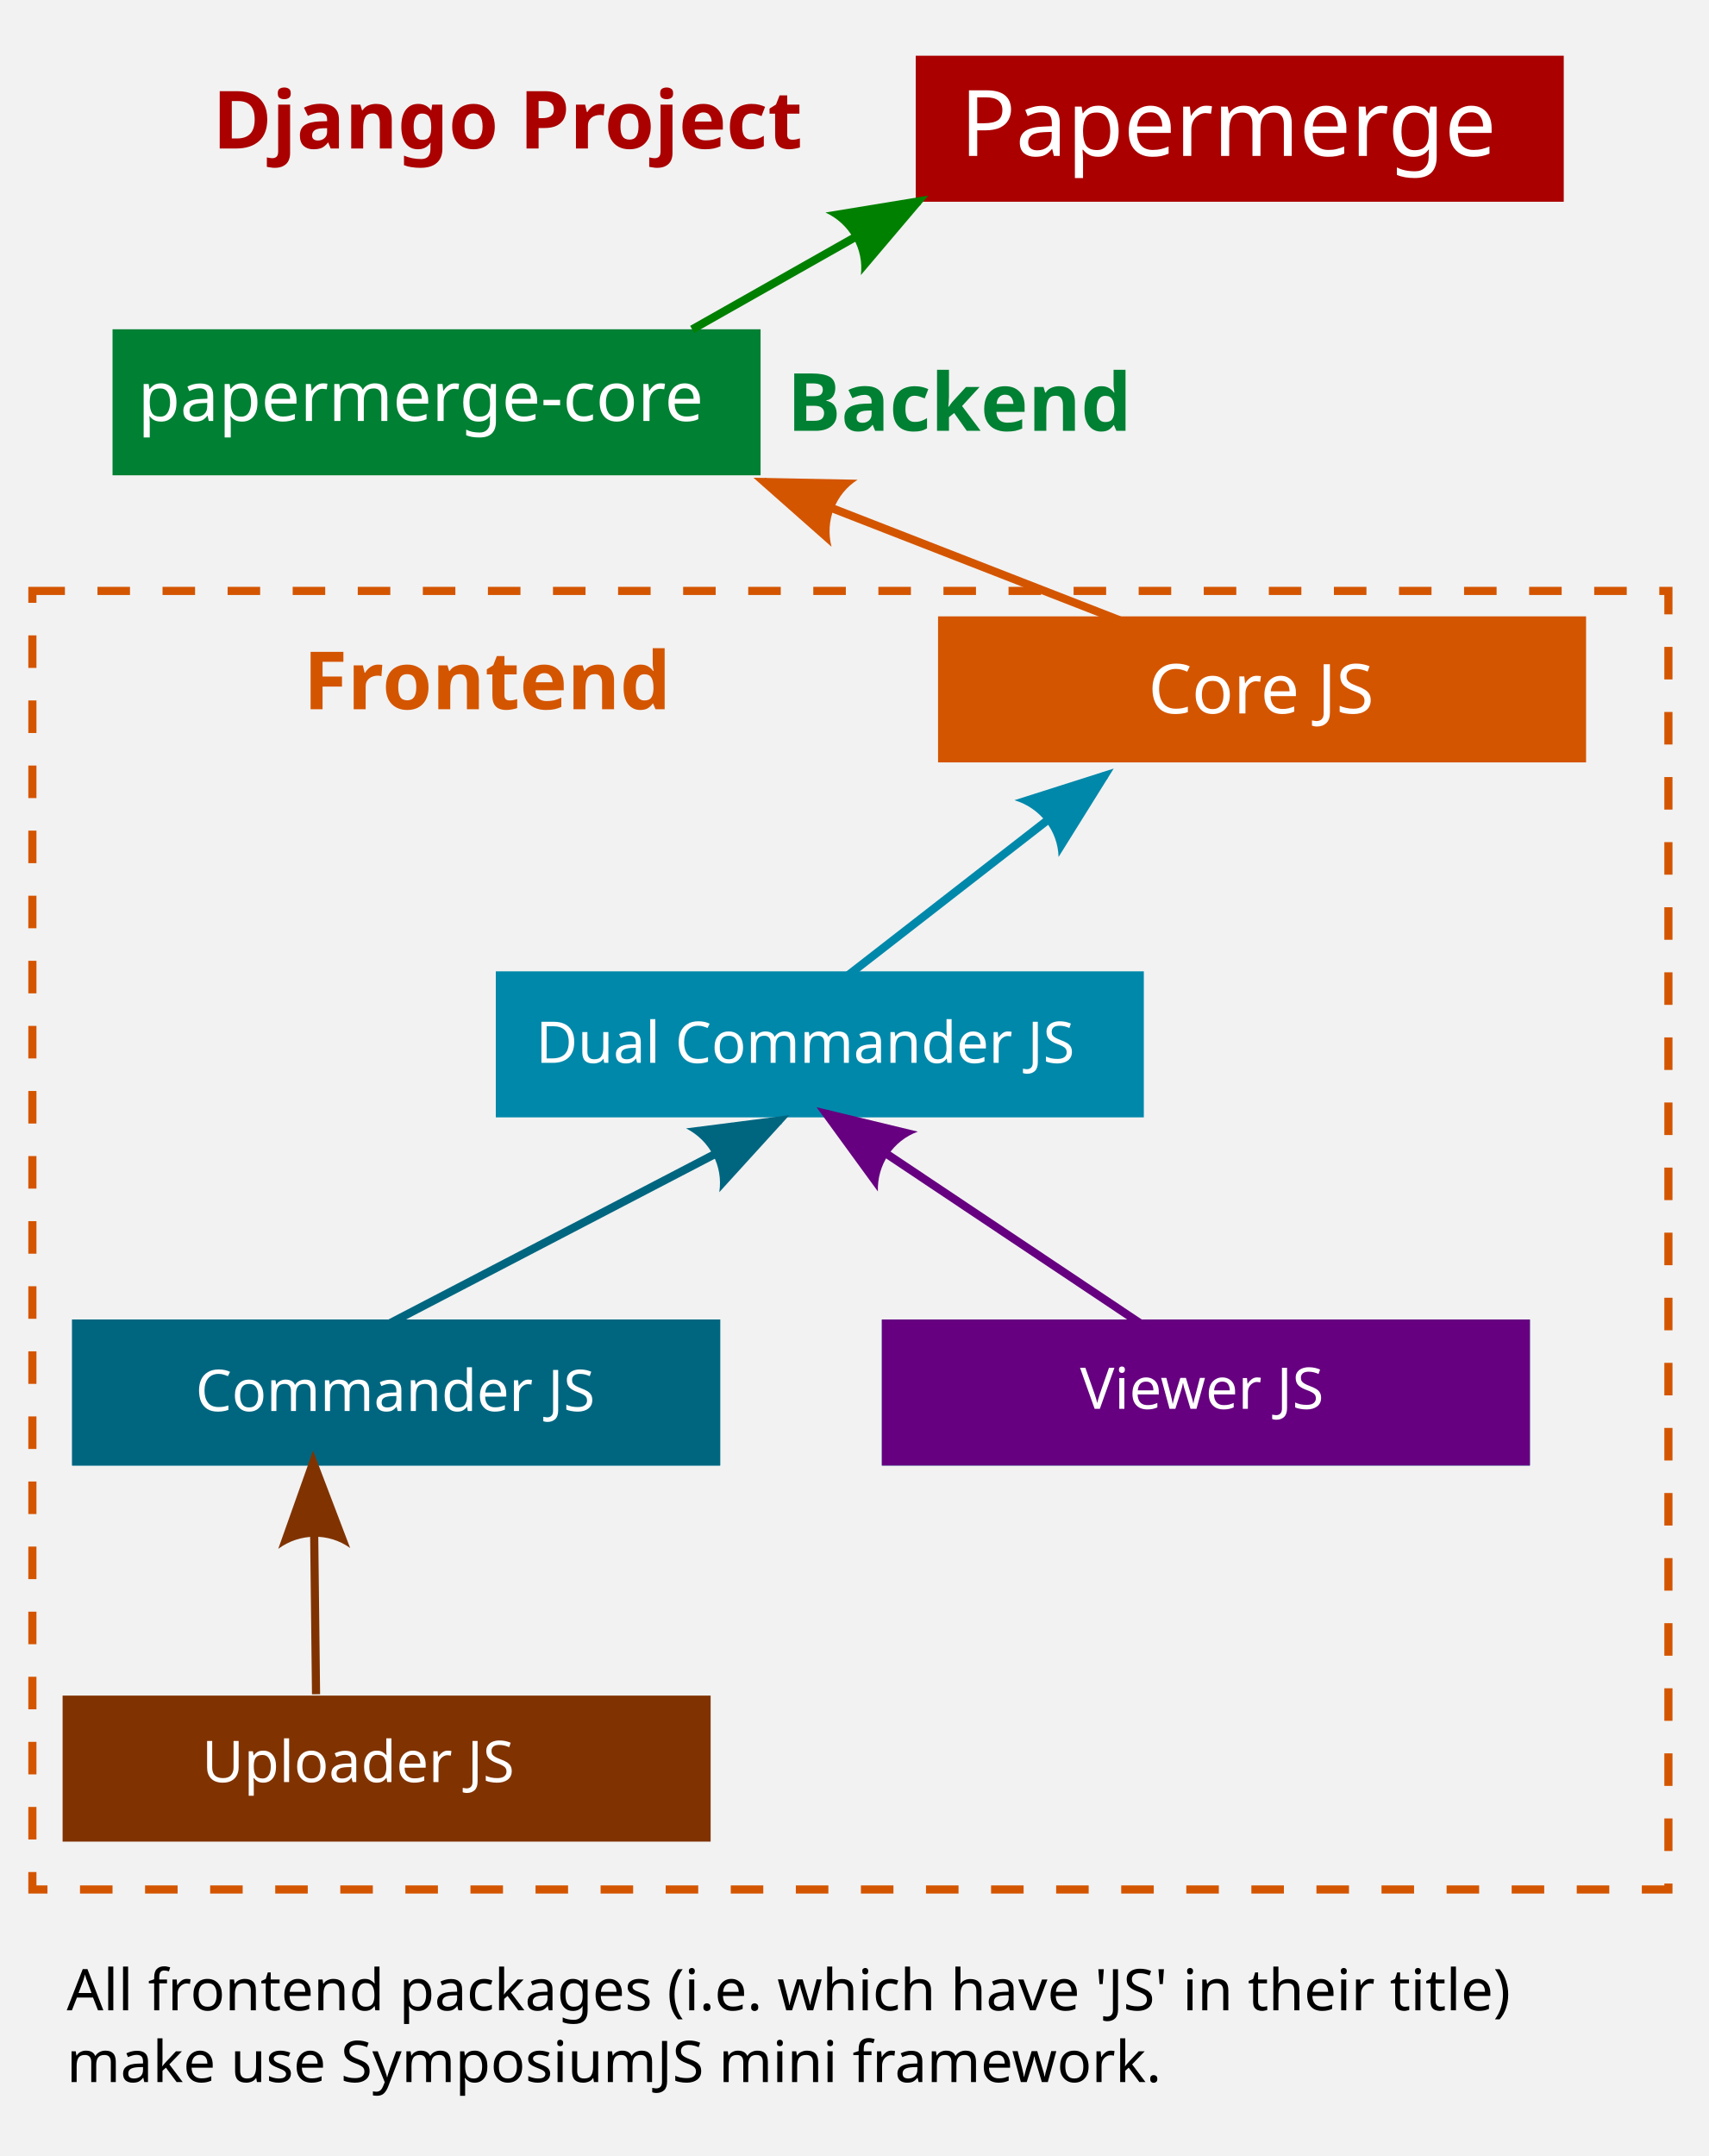
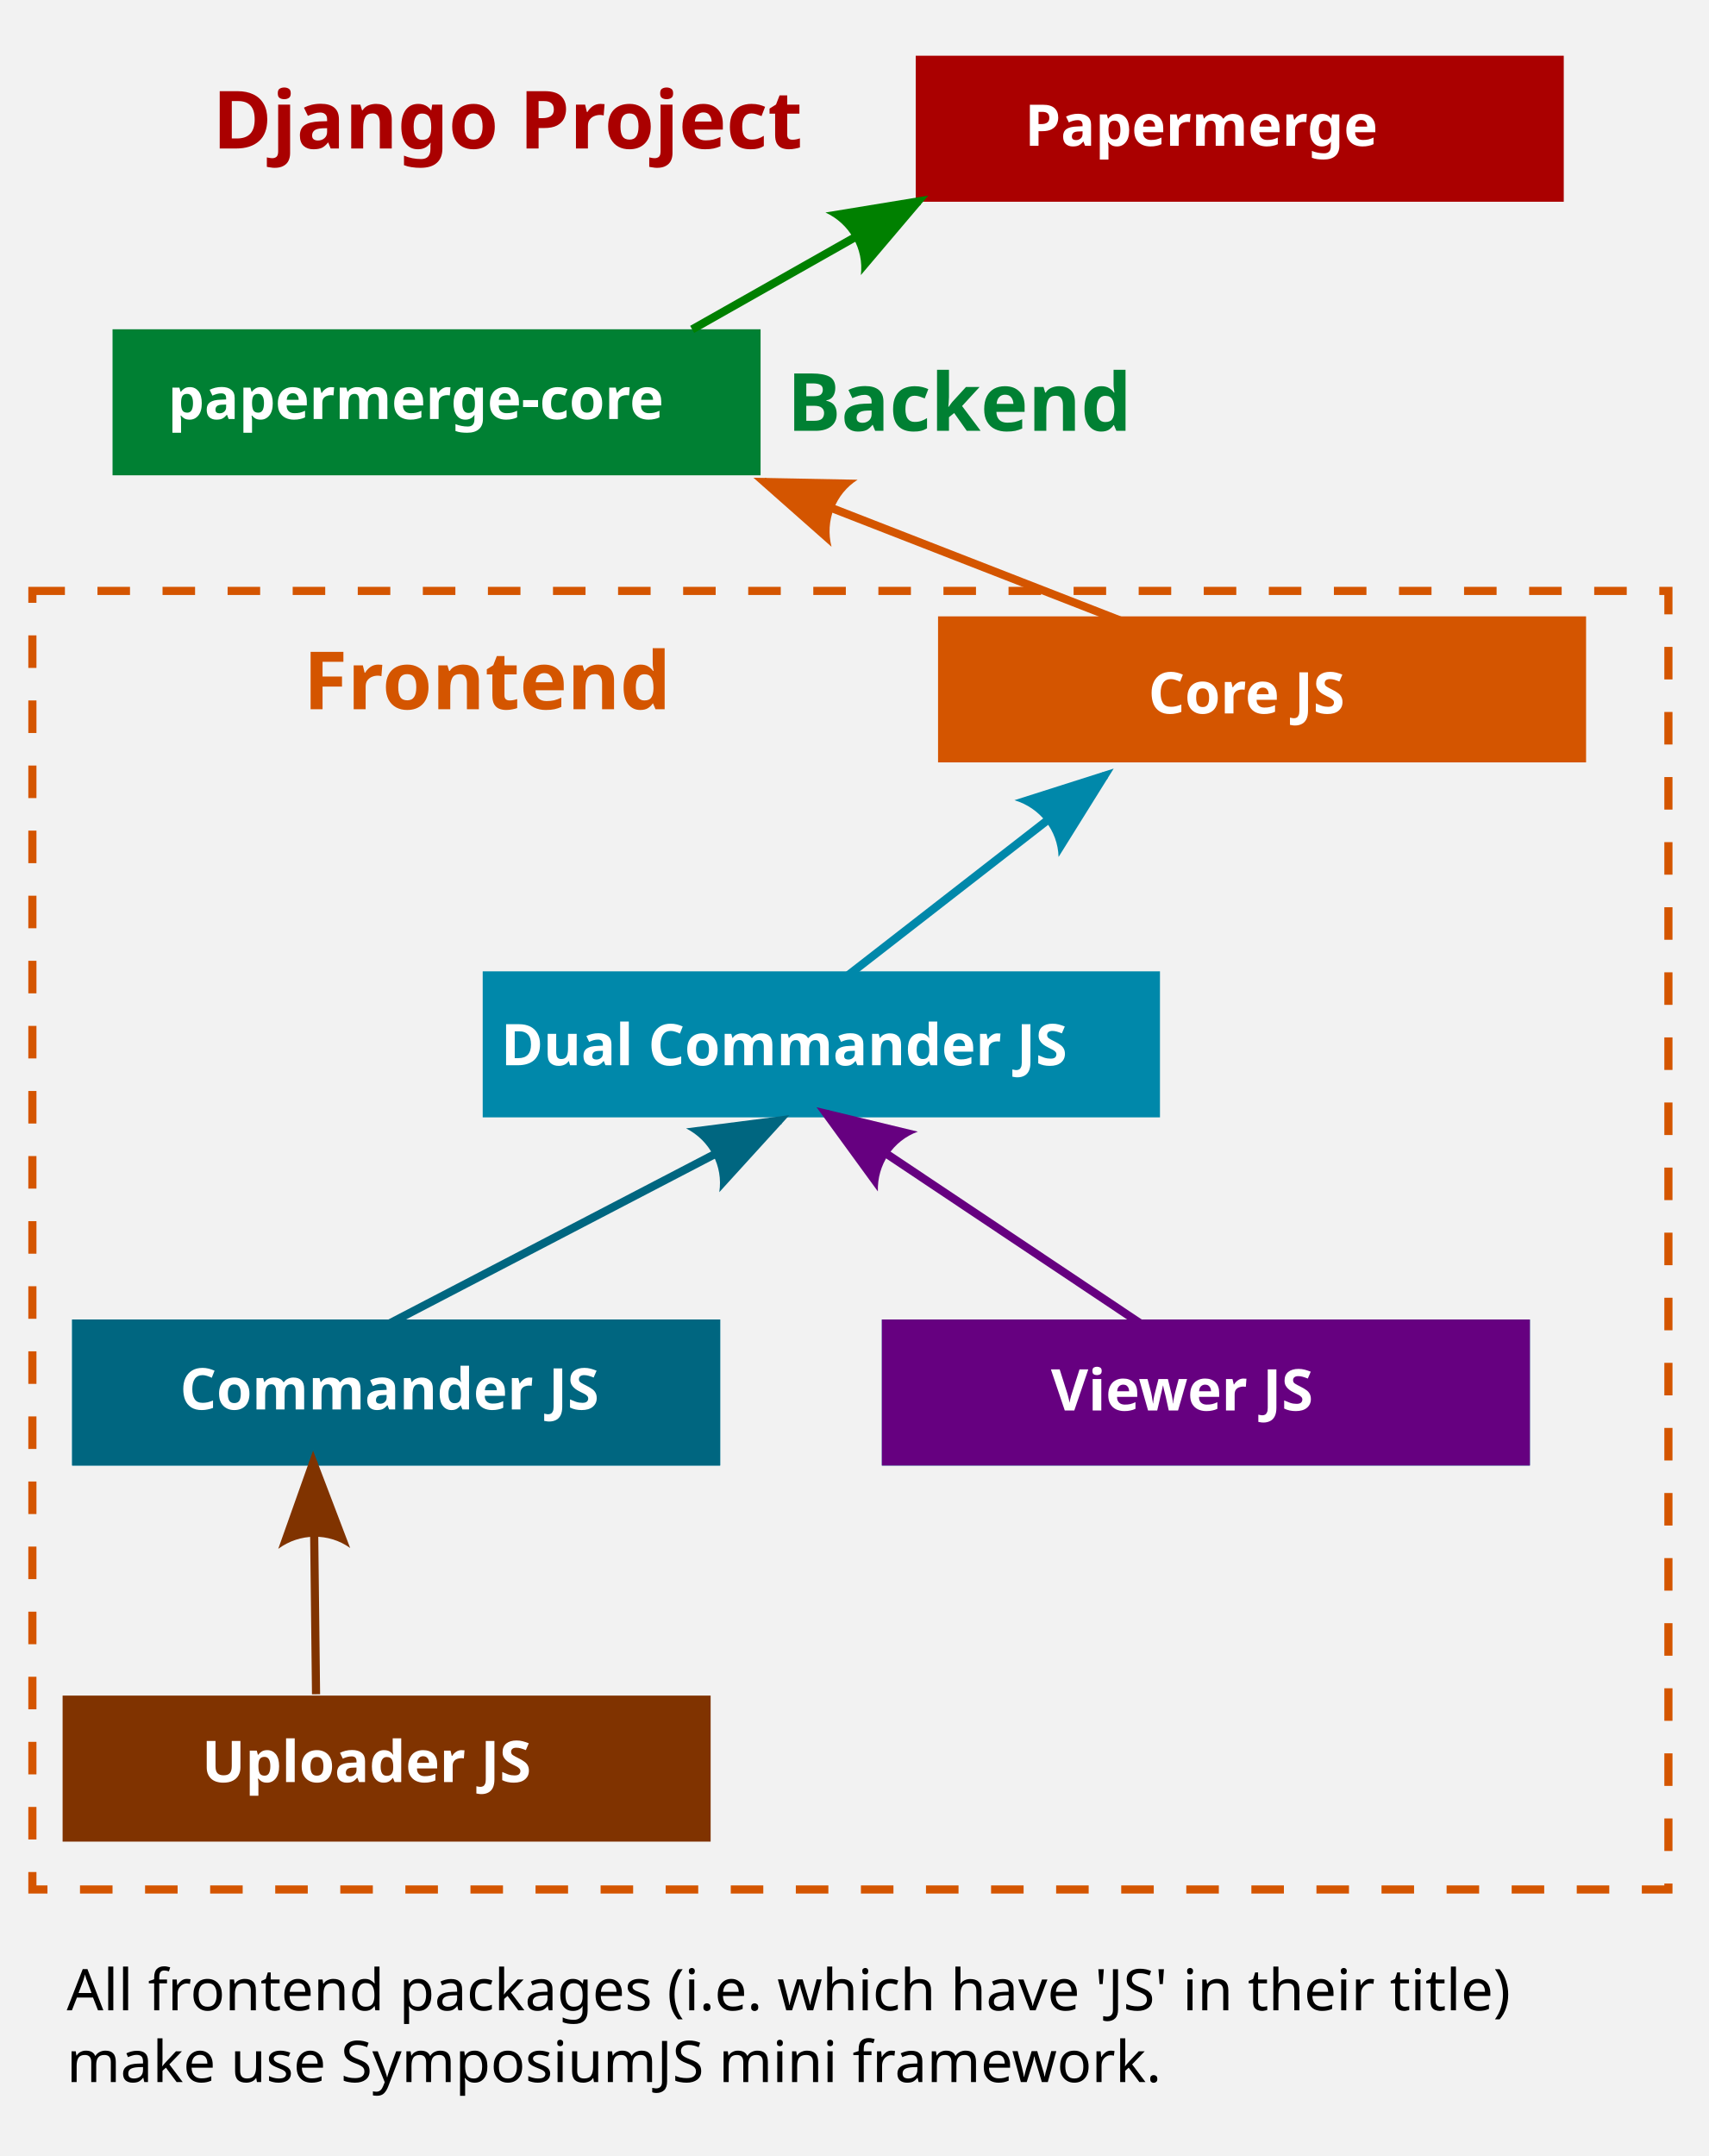
<svg xmlns="http://www.w3.org/2000/svg" width="210mm" height="265mm" viewBox="0 0 210 265" version="1.1" id="svg5">
  <defs id="defs2">
    <marker style="overflow:visible" id="Arrow2Lend" refX="0" refY="0" orient="auto">
      <path transform="matrix(-1.1,0,0,-1.1,-1.1,0)" d="M 8.719,4.034 -2.207,0.016 8.719,-4.002 c -1.745,2.372 -1.735,5.617 -6e-7,8.035 z" style="fill:context-stroke;fill-rule:evenodd;stroke-width:0.625;stroke-linejoin:round" id="path59030" />
    </marker>
  </defs>
  <g id="layer1">
    <rect style="fill:#f2f2f2;fill-opacity:1;stroke:none;stroke-width:1;stroke-linejoin:miter;stroke-miterlimit:4;stroke-dasharray:4, 4;stroke-dashoffset:0;stroke-opacity:1;paint-order:markers fill stroke;stop-color:#000000" id="rect148254" width="216.305" height="268.694" x="-2.589" y="-1.491" />
    <rect style="fill:#aa0000;fill-opacity:1;stroke:#aa0000;stroke-width:2.646;stroke-linejoin:miter;stroke-miterlimit:4;stroke-dasharray:none;paint-order:markers fill stroke;stop-color:#000000" id="rect866" width="77.018" height="15.302" x="113.896" y="8.172" ry="0" />
-     <text xml:space="preserve" style="font-size:11.289px;line-height:1.25;font-family:sans-serif;stroke-width:0.265" x="118.023" y="19.161" id="text14319">
-       <tspan id="tspan14317" style="font-size:11.289px;fill:#ffffff;stroke-width:0.265" x="118.023" y="19.161">Papermerge</tspan>
+     <text xml:space="preserve" style="font-size:7.056px;line-height:1.25;font-family:sans-serif;stroke-width:0.265" x="125.963" y="17.922" id="text14319">
+       <tspan id="tspan14317" style="font-style:normal;font-variant:normal;font-weight:bold;font-stretch:normal;font-size:7.056px;font-family:sans-serif;-inkscape-font-specification:'sans-serif Bold';fill:#ffffff;stroke-width:0.265" x="125.963" y="17.922">Papermerge</tspan>
    </text>
    <rect style="fill:#008033;fill-opacity:1;stroke:#008033;stroke-width:2.646;stroke-linejoin:miter;stroke-miterlimit:4;stroke-dasharray:none;paint-order:markers fill stroke;stop-color:#000000" id="rect35089" width="77.018" height="15.302" x="15.158" y="41.796" ry="0" />
-     <text xml:space="preserve" style="font-size:8.467px;line-height:1.25;font-family:sans-serif;stroke-width:0.265" x="16.941" y="51.742" id="text35093">
-       <tspan id="tspan35091" style="font-size:8.467px;fill:#ffffff;stroke-width:0.265" x="16.941" y="51.742">papermerge-core</tspan>
+     <text xml:space="preserve" style="font-size:7.056px;line-height:1.25;font-family:sans-serif;stroke-width:0.265" x="20.647" y="51.504" id="text35093">
+       <tspan id="tspan35091" style="font-style:normal;font-variant:normal;font-weight:bold;font-stretch:normal;font-size:7.056px;font-family:sans-serif;-inkscape-font-specification:'sans-serif Bold';fill:#ffffff;stroke-width:0.265" x="20.647" y="51.504">papermerge-core</tspan>
    </text>
    <rect style="fill:#d45500;fill-opacity:1;stroke:#d45500;stroke-width:2.646;stroke-linejoin:miter;stroke-miterlimit:4;stroke-dasharray:none;paint-order:markers fill stroke;stop-color:#000000" id="rect35095" width="77.018" height="15.302" x="116.64" y="77.082" ry="0" />
-     <text xml:space="preserve" style="font-size:8.467px;line-height:1.25;font-family:sans-serif;stroke-width:0.265" x="141.165" y="87.688" id="text35099">
-       <tspan id="tspan35097" style="font-size:8.467px;fill:#ffffff;stroke-width:0.265" x="141.165" y="87.688">Core JS</tspan>
+     <text xml:space="preserve" style="font-size:7.056px;line-height:1.25;font-family:sans-serif;stroke-width:0.265" x="141.165" y="87.688" id="text35099">
+       <tspan id="tspan35097" style="font-style:normal;font-variant:normal;font-weight:bold;font-stretch:normal;font-size:7.056px;font-family:sans-serif;-inkscape-font-specification:'sans-serif Bold';fill:#ffffff;stroke-width:0.265" x="141.165" y="87.688">Core JS</tspan>
    </text>
-     <rect style="fill:#0088aa;fill-opacity:1;stroke:#0088aa;stroke-width:2.646;stroke-linejoin:miter;stroke-miterlimit:4;stroke-dasharray:none;paint-order:markers fill stroke;stop-color:#000000" id="rect46117" width="77.018" height="15.302" x="62.273" y="120.713" ry="0" />
-     <text xml:space="preserve" style="font-size:7.056px;line-height:1.25;font-family:sans-serif;stroke-width:0.265" x="65.87" y="130.638" id="text46121">
-       <tspan id="tspan46119" style="font-size:7.056px;fill:#ffffff;stroke-width:0.265" x="65.87" y="130.638">Dual Commander JS</tspan>
+     <rect style="fill:#0088aa;fill-opacity:1;stroke:#0088aa;stroke-width:2.646;stroke-linejoin:miter;stroke-miterlimit:4;stroke-dasharray:none;paint-order:markers fill stroke;stop-color:#000000" id="rect46117" width="80.612" height="15.302" x="60.663" y="120.713" ry="0" />
+     <text xml:space="preserve" style="font-size:7.056px;line-height:1.25;font-family:sans-serif;stroke-width:0.265" x="61.575" y="130.932" id="text46121">
+       <tspan id="tspan46119" style="font-style:normal;font-variant:normal;font-weight:bold;font-stretch:normal;font-size:7.056px;font-family:sans-serif;-inkscape-font-specification:'sans-serif Bold';fill:#ffffff;stroke-width:0.265" x="61.575" y="130.932">Dual Commander JS</tspan>
    </text>
    <rect style="fill:#0088aa;fill-opacity:1;stroke:#0088aa;stroke-width:2.646;stroke-linejoin:miter;stroke-miterlimit:4;stroke-dasharray:none;paint-order:markers fill stroke;stop-color:#000000" id="rect50204" width="77.018" height="15.302" x="10.191" y="163.506" ry="0" />
    <text xml:space="preserve" style="font-size:7.056px;line-height:1.25;font-family:sans-serif;stroke-width:0.265" x="13.788" y="173.431" id="text50208">
      <tspan id="tspan50206" style="font-size:7.056px;fill:#ffffff;stroke-width:0.265" x="13.788" y="173.431">Dual Commander JS</tspan>
    </text>
    <rect style="fill:#006680;fill-opacity:1;stroke:#006680;stroke-width:2.646;stroke-linejoin:miter;stroke-miterlimit:4;stroke-dasharray:none;paint-order:markers fill stroke;stop-color:#000000" id="rect50210" width="77.018" height="15.302" x="10.191" y="163.506" ry="0" />
-     <text xml:space="preserve" style="font-size:7.056px;line-height:1.25;font-family:sans-serif;stroke-width:0.265" x="22.195" y="173.431" id="text50214">
-       <tspan id="tspan50212" style="font-size:7.056px;fill:#ffffff;stroke-width:0.265" x="22.195" y="173.431"> Commander JS</tspan>
+     <text xml:space="preserve" style="font-size:7.056px;line-height:1.25;font-family:sans-serif;stroke-width:0.265" x="20.291" y="173.239" id="text50214">
+       <tspan id="tspan50212" style="font-style:normal;font-variant:normal;font-weight:bold;font-stretch:normal;font-size:7.056px;font-family:sans-serif;-inkscape-font-specification:'sans-serif Bold';fill:#ffffff;stroke-width:0.265" x="20.291" y="173.239"> Commander JS</tspan>
    </text>
    <rect style="fill:#0088aa;fill-opacity:1;stroke:#0088aa;stroke-width:2.646;stroke-linejoin:miter;stroke-miterlimit:4;stroke-dasharray:none;paint-order:markers fill stroke;stop-color:#000000" id="rect50216" width="77.018" height="15.302" x="109.733" y="163.506" ry="0" />
    <text xml:space="preserve" style="font-size:7.056px;line-height:1.25;font-family:sans-serif;stroke-width:0.265" x="113.33" y="173.431" id="text50220">
      <tspan id="tspan50218" style="font-size:7.056px;fill:#ffffff;stroke-width:0.265" x="113.33" y="173.431">Dual Commander JS</tspan>
    </text>
    <rect style="fill:#660080;fill-opacity:1;stroke:#660080;stroke-width:2.646;stroke-linejoin:miter;stroke-miterlimit:4;stroke-dasharray:none;paint-order:markers fill stroke;stop-color:#000000" id="rect50222" width="77.018" height="15.302" x="109.733" y="163.506" ry="0" />
-     <text xml:space="preserve" style="font-size:7.056px;line-height:1.25;font-family:sans-serif;stroke-width:0.265" x="132.769" y="173.16" id="text50226">
-       <tspan id="tspan50224" style="font-size:7.056px;fill:#ffffff;stroke-width:0.265" x="132.769" y="173.16">Viewer JS</tspan>
+     <text xml:space="preserve" style="font-size:7.056px;line-height:1.25;font-family:sans-serif;stroke-width:0.265" x="129.19" y="173.362" id="text50226">
+       <tspan id="tspan50224" style="font-style:normal;font-variant:normal;font-weight:bold;font-stretch:normal;font-size:7.056px;font-family:sans-serif;-inkscape-font-specification:'sans-serif Bold';fill:#ffffff;stroke-width:0.265" x="129.19" y="173.362">Viewer JS</tspan>
    </text>
    <rect style="fill:#803300;fill-opacity:1;stroke:#803300;stroke-width:2.646;stroke-linejoin:miter;stroke-miterlimit:4;stroke-dasharray:none;paint-order:markers fill stroke;stop-color:#000000" id="rect56478" width="77.018" height="15.302" x="9.019" y="209.733" ry="0" />
    <text xml:space="preserve" style="font-size:7.056px;line-height:1.25;font-family:sans-serif;stroke-width:0.265" x="22.989" y="219.036" id="text56482">
-       <tspan id="tspan56480" style="font-size:7.056px;fill:#ffffff;stroke-width:0.265" x="22.989" y="219.036"> Uploader JS</tspan>
+       <tspan id="tspan56480" style="font-style:normal;font-variant:normal;font-weight:bold;font-stretch:normal;font-size:7.056px;font-family:sans-serif;-inkscape-font-specification:'sans-serif Bold';fill:#ffffff;stroke-width:0.265" x="22.989" y="219.036"> Uploader JS</tspan>
    </text>
    <path style="fill:#803300;fill-opacity:1;stroke:#803300;stroke-width:1;stroke-linejoin:miter;stroke-miterlimit:4;stroke-dasharray:none;stroke-opacity:1;marker-end:url(#Arrow2Lend);paint-order:markers fill stroke;stop-color:#000000" d="M 38.852,208.245 38.519,179.628" id="path59685" />
    <path style="fill:#006680;fill-opacity:1;stroke:#006680;stroke-width:1;stroke-linejoin:miter;stroke-miterlimit:4;stroke-dasharray:none;stroke-opacity:1;marker-end:url(#Arrow2Lend);paint-order:markers fill stroke;stop-color:#000000" d="M 46.961,163.153 95.874,137.694" id="path59788" />
    <path style="fill:#008000;fill-opacity:1;stroke:#660080;stroke-width:1;stroke-linejoin:miter;stroke-miterlimit:4;stroke-dasharray:none;stroke-opacity:1;marker-end:url(#Arrow2Lend);paint-order:markers fill stroke;stop-color:#000000" d="m 141.47,163.523 -39.975,-26.708" id="path59851" />
    <path style="fill:#0088aa;fill-opacity:1;stroke:#0088aa;stroke-width:1;stroke-linejoin:miter;stroke-miterlimit:4;stroke-dasharray:none;stroke-opacity:1;marker-end:url(#Arrow2Lend);paint-order:markers fill stroke;stop-color:#000000" d="M 103.917,120.137 135.87,95.297" id="path60188" />
    <path style="fill:#000000;fill-opacity:0;stroke:#d45500;stroke-width:1;stroke-linejoin:miter;stroke-miterlimit:4;stroke-dasharray:none;stroke-opacity:1;marker-end:url(#Arrow2Lend);paint-order:markers fill stroke;stop-color:#000000" d="M 138.938,76.743 93.869,59.188" id="path60365" />
    <path style="fill:#008000;fill-opacity:1;stroke:#008000;stroke-width:1;stroke-linejoin:miter;stroke-miterlimit:4;stroke-dasharray:none;marker-end:url(#Arrow2Lend);paint-order:markers fill stroke;stop-color:#000000" d="M 85.088,40.488 112.965,24.716" id="path60702" />
    <text xml:space="preserve" style="font-size:9.878px;line-height:1.25;font-family:sans-serif;fill:#d45500;fill-opacity:1;stroke-width:0.265" x="37.294" y="87.174" id="text97089">
      <tspan id="tspan97087" style="font-style:normal;font-variant:normal;font-weight:bold;font-stretch:normal;font-size:9.878px;font-family:sans-serif;-inkscape-font-specification:'sans-serif Bold';fill:#d45500;fill-opacity:1;stroke-width:0.265" x="37.294" y="87.174">Frontend</tspan>
    </text>
    <text xml:space="preserve" style="font-size:9.878px;line-height:1.25;font-family:sans-serif;fill:#008033;fill-opacity:1;stroke-width:0.265" x="96.747" y="52.953" id="text109993">
      <tspan id="tspan109991" style="font-style:normal;font-variant:normal;font-weight:bold;font-stretch:normal;font-size:9.878px;font-family:sans-serif;-inkscape-font-specification:'sans-serif Bold';fill:#008033;fill-opacity:1;stroke-width:0.265" x="96.747" y="52.953">Backend</tspan>
    </text>
    <text xml:space="preserve" style="font-size:9.878px;line-height:1.25;font-family:sans-serif;fill:#aa0000;fill-opacity:1;stroke-width:0.265" x="26.123" y="18.253" id="text115925">
      <tspan id="tspan115923" style="font-style:normal;font-variant:normal;font-weight:bold;font-stretch:normal;font-size:9.878px;font-family:sans-serif;-inkscape-font-specification:'sans-serif Bold';fill:#aa0000;fill-opacity:1;stroke-width:0.265" x="26.123" y="18.253">Django Project</tspan>
    </text>
    <rect style="fill:none;fill-opacity:1;stroke:#d45500;stroke-width:1;stroke-linejoin:miter;stroke-miterlimit:4;stroke-dasharray:4, 4;stroke-dashoffset:0;stroke-opacity:1;paint-order:markers fill stroke;stop-color:#000000" id="rect124153" width="201.121" height="159.611" x="3.981" y="72.631" />
    <text xml:space="preserve" style="font-size:7.056px;line-height:1.25;font-family:sans-serif;stroke-width:0.265" x="8.202" y="247.09" id="text136346">
      <tspan id="tspan136344" style="stroke-width:0.265" x="8.202" y="247.09">All frontend packages (i.e. which have 'JS' in their title)</tspan>
      <tspan style="stroke-width:0.265" x="8.202" y="255.91" id="tspan136348">make use SymposiumJS mini framework.</tspan>
    </text>
  </g>
</svg>
